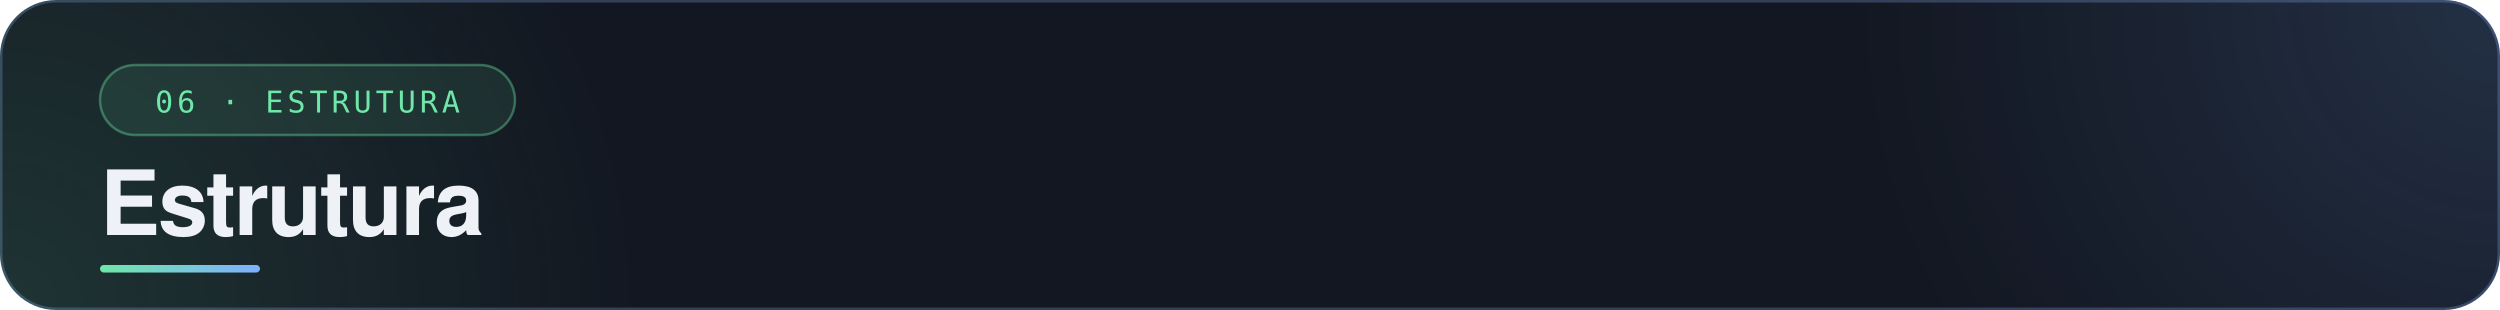
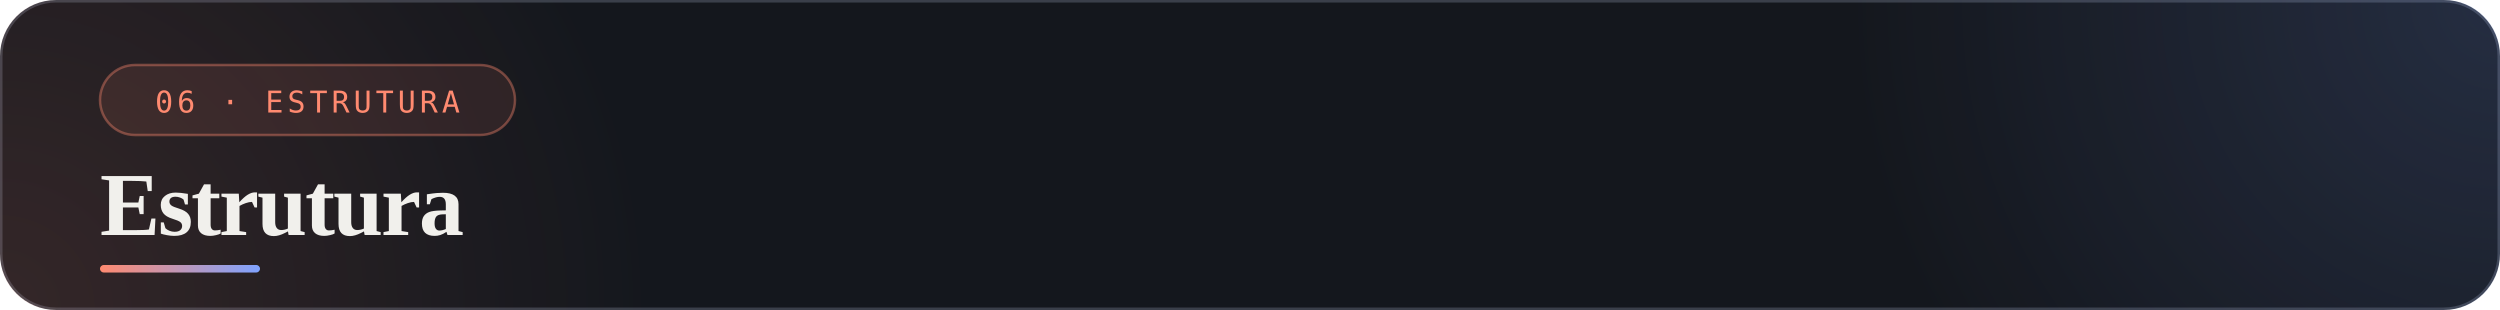
<svg xmlns="http://www.w3.org/2000/svg" width="1000" height="124" viewBox="0 0 1000 124" role="img" aria-label="06 · ESTRUTURA: Estrutura">
  <defs>
    <linearGradient id="g" x1="0" y1="0" x2="1" y2="0">
-       <stop offset="0" stop-color="#6ee7a8" />
-       <stop offset="1" stop-color="#7fb0ff" />
+       <stop offset="0" stop-color="#ff8a70" />
+       <stop offset="1" stop-color="#7fa3ff" />
    </linearGradient>
    <radialGradient id="h1" gradientUnits="userSpaceOnUse" cx="1000" cy="0" r="260">
-       <stop offset="0" stop-color="#7fb0ff" stop-opacity="0.16" />
-       <stop offset="1" stop-color="#7fb0ff" stop-opacity="0" />
+       <stop offset="0" stop-color="#7fa3ff" stop-opacity="0.16" />
+       <stop offset="1" stop-color="#7fa3ff" stop-opacity="0" />
    </radialGradient>
    <radialGradient id="h2" gradientUnits="userSpaceOnUse" cx="0" cy="124" r="260">
-       <stop offset="0" stop-color="#6ee7a8" stop-opacity="0.14" />
-       <stop offset="1" stop-color="#6ee7a8" stop-opacity="0" />
+       <stop offset="0" stop-color="#ff8a70" stop-opacity="0.14" />
+       <stop offset="1" stop-color="#ff8a70" stop-opacity="0" />
    </radialGradient>
    <clipPath id="k">
      <rect width="1000" height="124" rx="22" />
    </clipPath>
  </defs>
-   <rect x="0.5" y="0.5" width="999" height="123" rx="22" fill="#121721" stroke="#33405a" />
+   <rect x="0.5" y="0.5" width="999" height="123" rx="22" fill="#14171d" stroke="#3a3f4a" />
  <g clip-path="url(#k)">
    <rect width="1000" height="124" fill="url(#h1)" />
    <rect width="1000" height="124" fill="url(#h2)" />
  </g>
-   <rect x="40" y="26" width="166" height="28" rx="14" fill="#6ee7a8" fill-opacity="0.10" stroke="#6ee7a8" stroke-opacity="0.38" />
-   <text x="123" y="45" text-anchor="middle" font-family="'JetBrains Mono',Menlo,Consolas,monospace" font-size="12" letter-spacing="1.6" fill="#6ee7a8">06 · ESTRUTURA</text>
-   <text x="40" y="94" font-family="'Bricolage Grotesque','Instrument Sans','Segoe UI',-apple-system,Helvetica,Arial,sans-serif" font-size="36" font-weight="800" letter-spacing="-0.8" fill="#eef1f6">Estrutura</text>
+   <rect x="40" y="26" width="166" height="28" rx="14" fill="#ff8a70" fill-opacity="0.10" stroke="#ff8a70" stroke-opacity="0.38" />
+   <text x="123" y="45" text-anchor="middle" font-family="'IBM Plex Mono',Menlo,Consolas,monospace" font-size="12" letter-spacing="1.6" fill="#ff8a70">06 · ESTRUTURA</text>
+   <text x="40" y="94" font-family="'Newsreader',Georgia,'Times New Roman',serif" font-size="36" font-weight="800" letter-spacing="-0.8" fill="#f1f0ec">Estrutura</text>
  <rect x="40" y="106" width="64" height="3" rx="1.5" fill="url(#g)" />
</svg>
